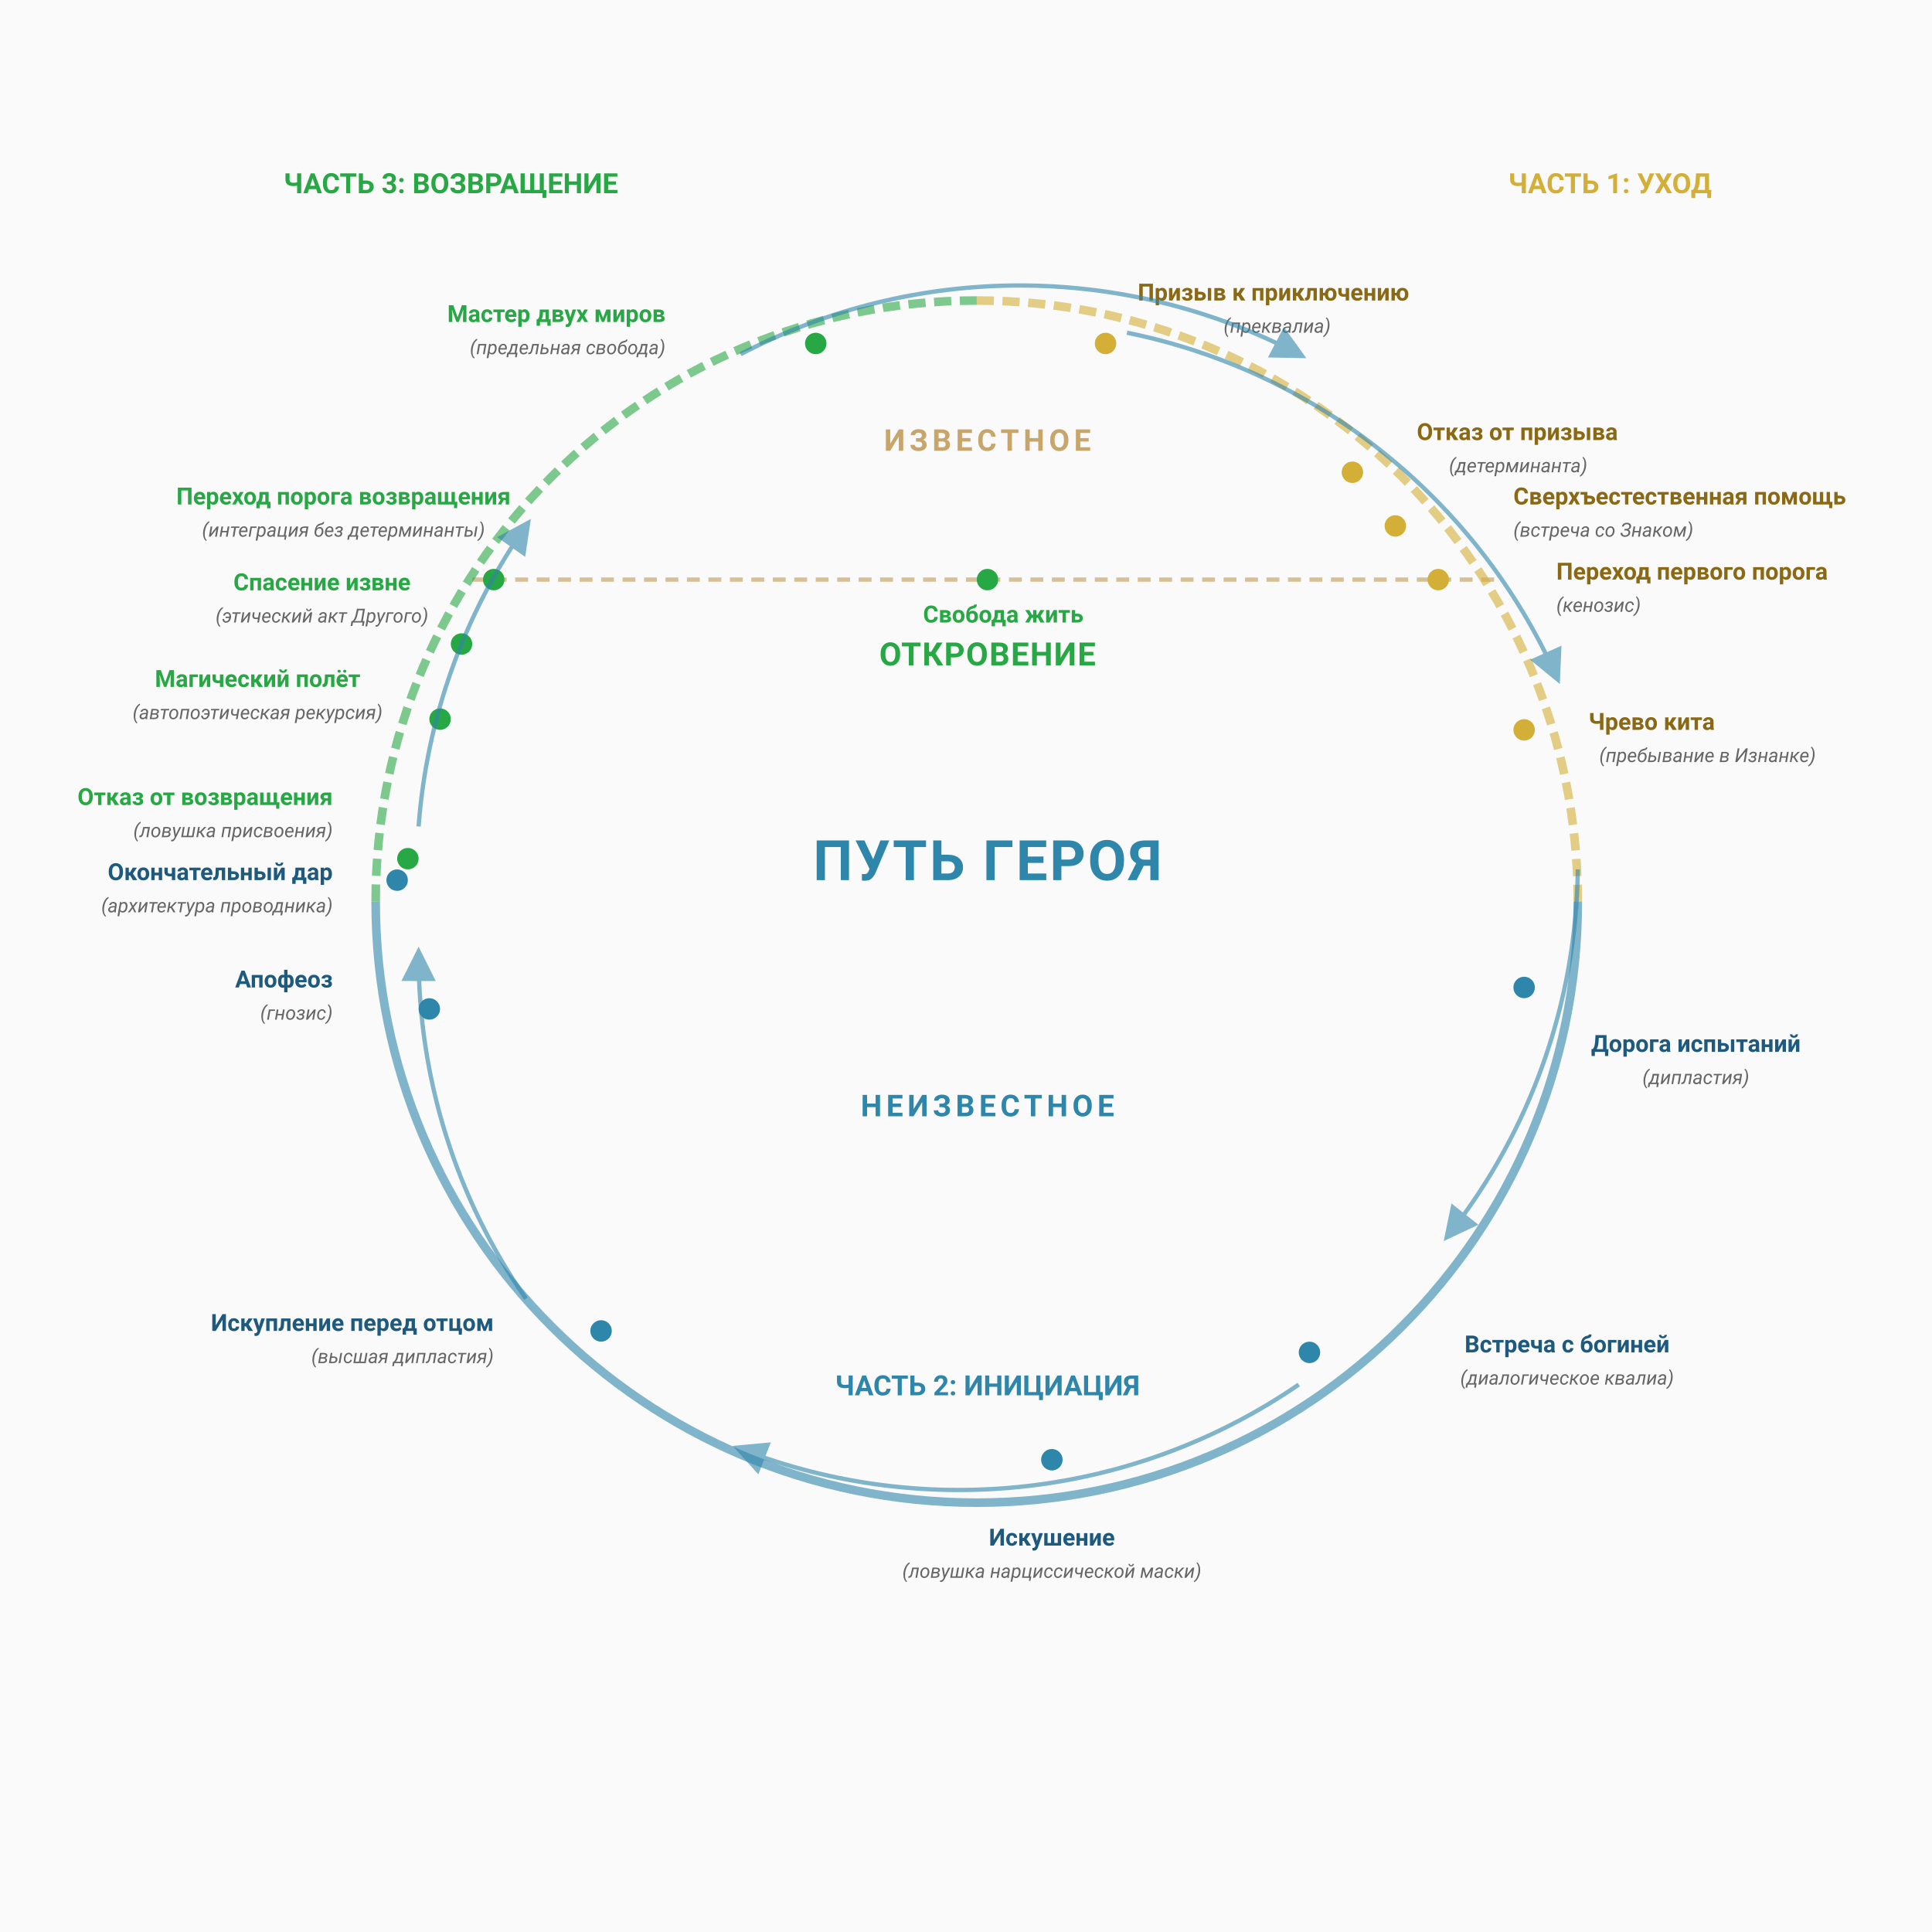
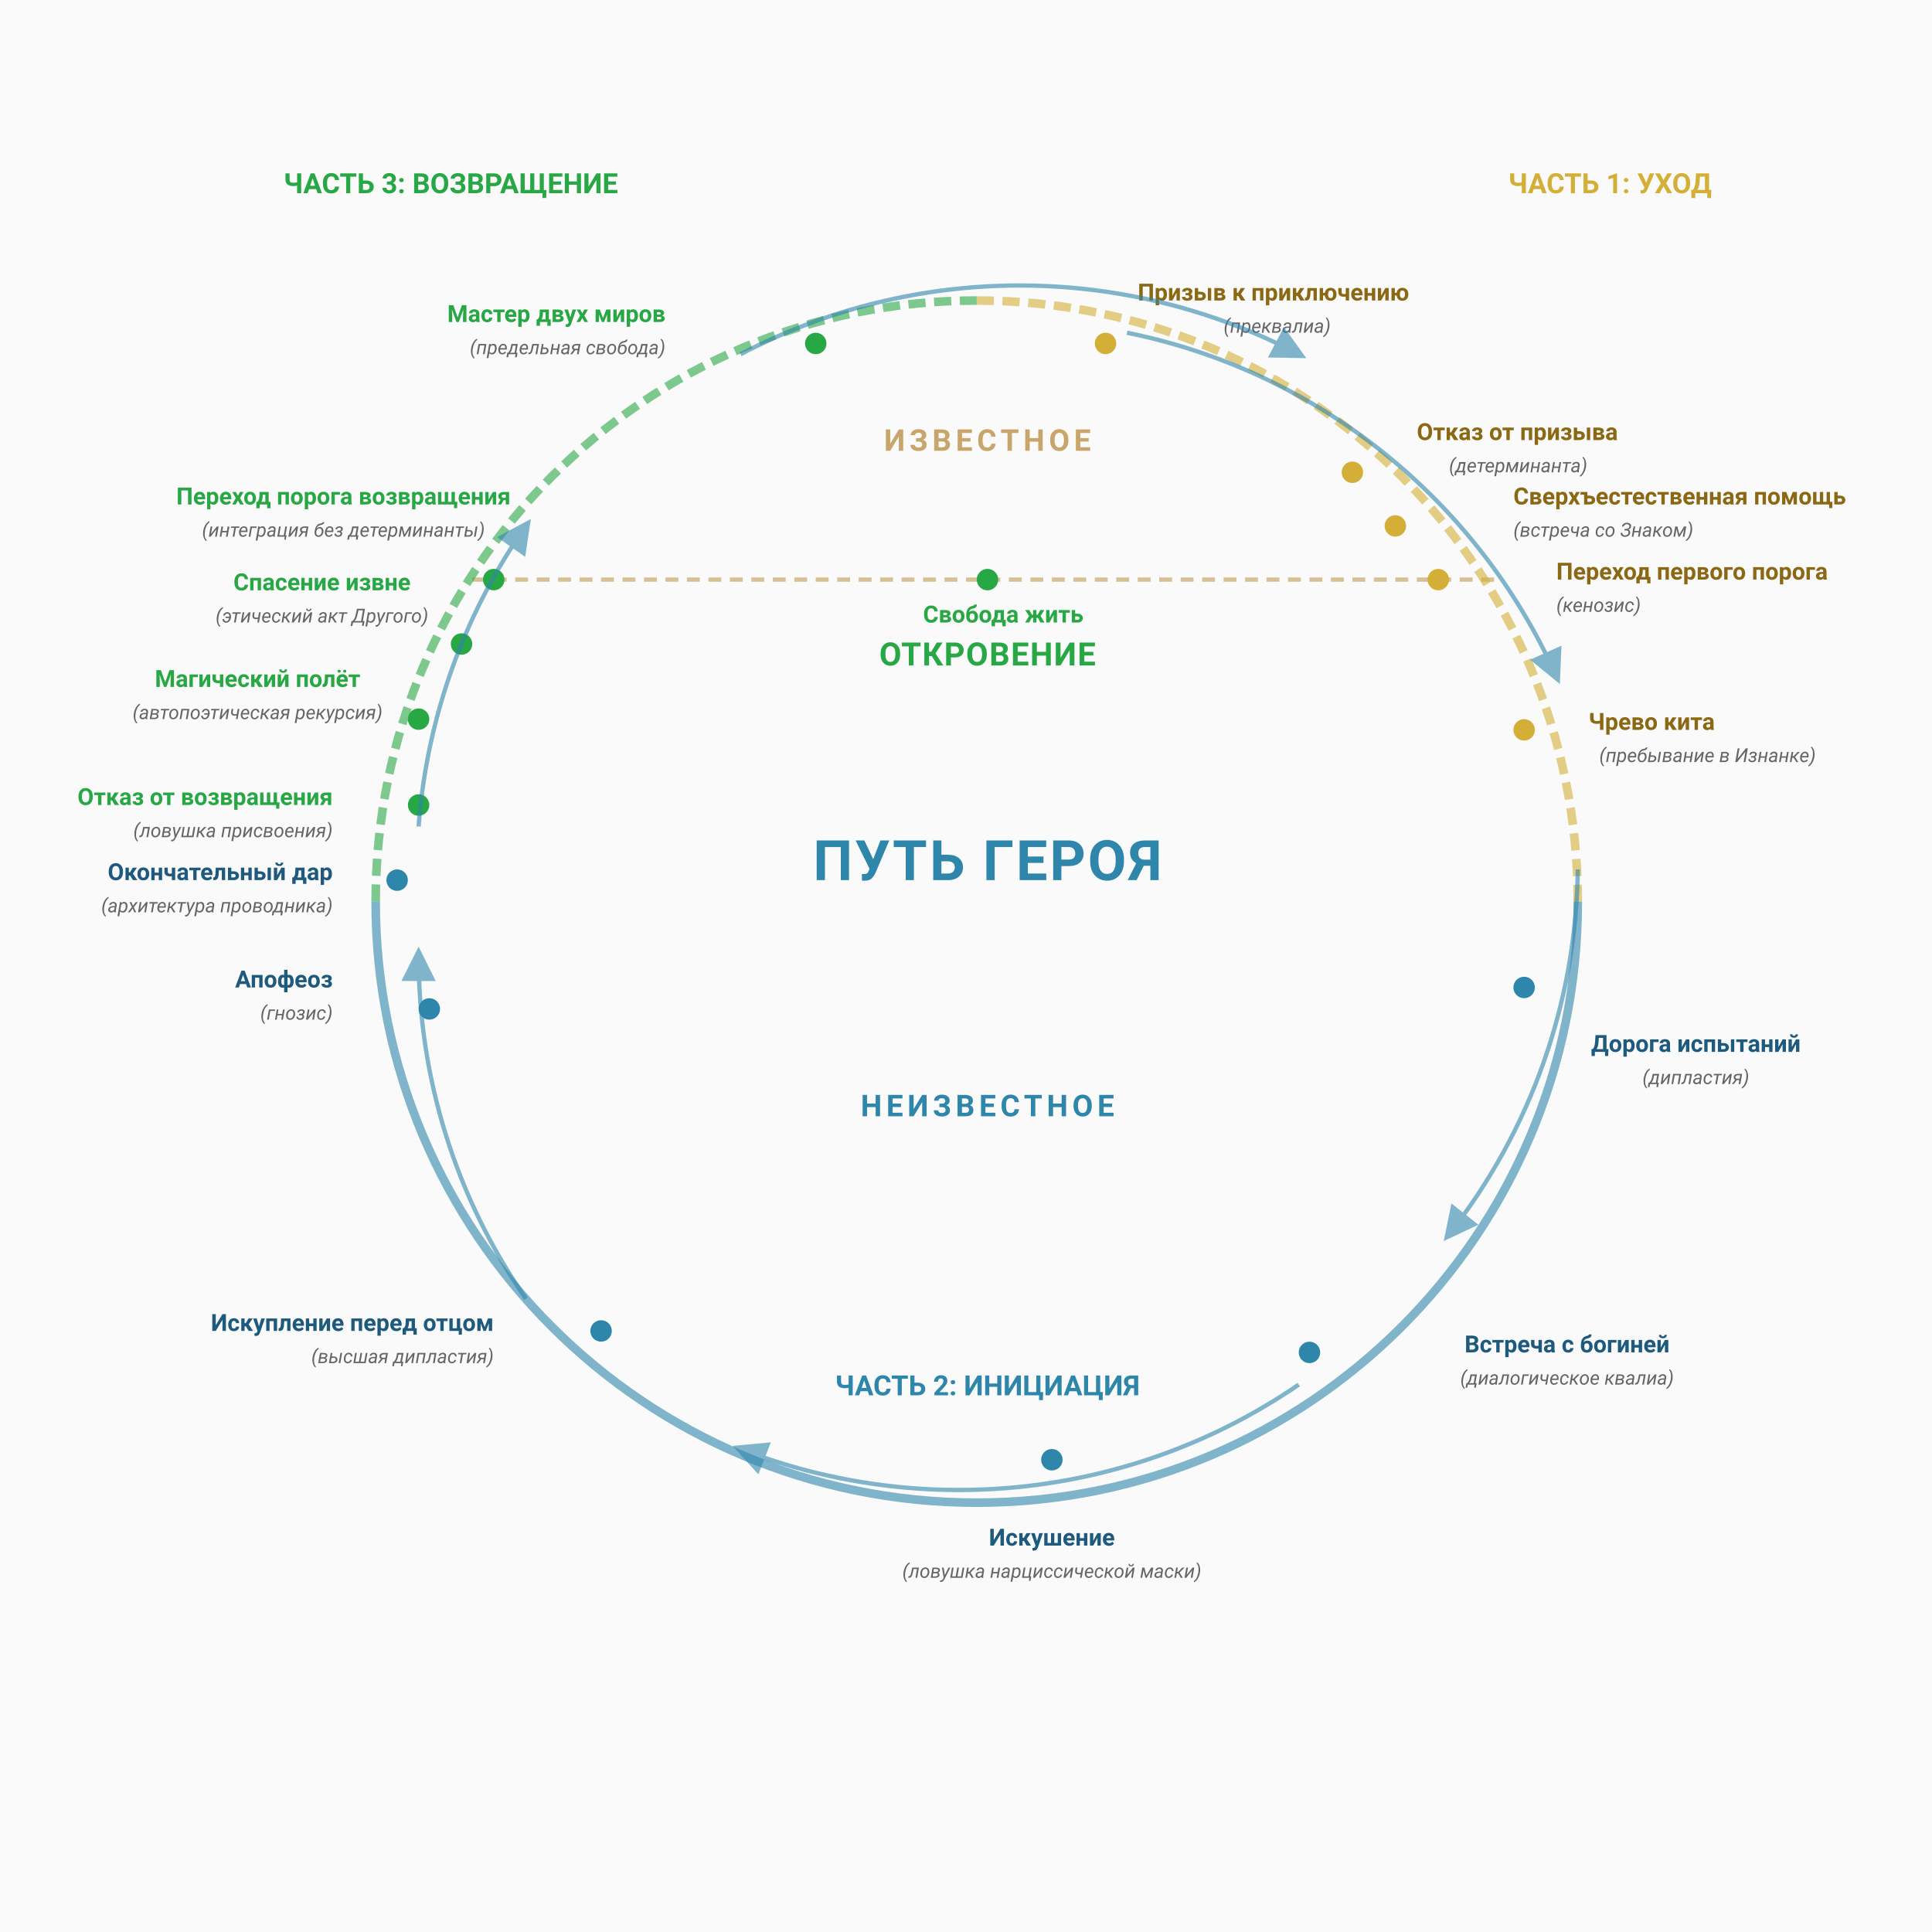
<svg xmlns="http://www.w3.org/2000/svg" viewBox="0 0 900 900" width="900" height="900">
  <defs>
    <marker id="arrow" markerWidth="8" markerHeight="8" refX="6" refY="4" orient="auto">
      <polygon points="0 0, 8 4, 0 8" fill="#2E86AB" />
    </marker>
  </defs>
  <rect width="100%" height="100%" fill="#FAFAFA" />
  <g transform="translate(30, 0)">
    <line x1="190" y1="270" x2="668" y2="270" stroke="#C8A66B" stroke-width="2" stroke-dasharray="6,4" opacity="0.7" />
    <g text-anchor="middle" font-family="system-ui, -apple-system, 'Segoe UI', Roboto, sans-serif">
      <text x="430" y="410" font-size="26" font-weight="bold" fill="#2E86AB" letter-spacing="1">ПУТЬ ГЕРОЯ</text>
      <text x="430" y="310" font-size="15" font-weight="600" fill="#28A745" letter-spacing="0.5">ОТКРОВЕНИЕ</text>
      <text x="430" y="210" font-size="14" font-weight="bold" fill="#C8A66B" letter-spacing="2">ИЗВЕСТНОЕ</text>
      <text x="430" y="520" font-size="14" font-weight="bold" fill="#2E86AB" letter-spacing="2">НЕИЗВЕСТНОЕ</text>
    </g>
    <path d="M 425 140 A 280 280 0 0 1 705 420" fill="none" stroke="#D4AF37" stroke-width="4" opacity="0.6" stroke-dasharray="8,4" />
    <path d="M 705 420 A 280 280 0 0 1 145 420" fill="none" stroke="#2E86AB" stroke-width="4" opacity="0.6" />
    <path d="M 145 420 A 280 280 0 0 1 425 140" fill="none" stroke="#28A745" stroke-width="4" opacity="0.6" stroke-dasharray="8,4" />
    <g id="departure" font-family="system-ui, -apple-system, 'Segoe UI', Roboto, sans-serif" font-size="11" font-weight="600" fill="#8B6914">
      <g id="stage-call">
        <circle cx="485" cy="160" r="5" fill="#D4AF37" />
        <text x="500" y="140" text-anchor="start">Призыв к приключению</text>
        <text x="540" y="155" text-anchor="start" font-size="9" font-weight="normal" font-style="italic" fill="#666">(преквалиа)</text>
      </g>
      <g id="stage-refusal">
        <circle cx="600" cy="220" r="5" fill="#D4AF37" />
        <text x="630" y="205" text-anchor="start">Отказ от призыва</text>
        <text x="645" y="220" text-anchor="start" font-size="9" font-weight="normal" font-style="italic" fill="#666">(детерминанта)</text>
      </g>
      <g id="stage-help">
        <circle cx="620" cy="245" r="5" fill="#D4AF37" />
        <text x="675" y="235" text-anchor="start">Сверхъестественная помощь</text>
        <text x="675" y="250" text-anchor="start" font-size="9" font-weight="normal" font-style="italic" fill="#666">(встреча со Знаком)</text>
      </g>
      <g id="stage-threshold">
        <circle cx="640" cy="270" r="5" fill="#D4AF37" />
        <text x="695" y="270" text-anchor="start">Переход первого порога</text>
        <text x="695" y="285" text-anchor="start" font-size="9" font-weight="normal" font-style="italic" fill="#666">(кенозис)</text>
      </g>
      <g id="stage-whale">
        <circle cx="680" cy="340" r="5" fill="#D4AF37" />
        <text x="710" y="340" text-anchor="start">Чрево кита</text>
        <text x="715" y="355" text-anchor="start" font-size="9" font-weight="normal" font-style="italic" fill="#666">(пребывание в Изнанке)</text>
      </g>
    </g>
    <g id="initiation" font-family="system-ui, -apple-system, 'Segoe UI', Roboto, sans-serif" font-size="11" font-weight="600" fill="#1E5A7E">
      <g id="stage-trials">
        <circle cx="680" cy="460" r="5" fill="#2E86AB" />
        <text x="760" y="490" text-anchor="middle">Дорога испытаний</text>
        <text x="760" y="505" text-anchor="middle" font-size="9" font-weight="normal" font-style="italic" fill="#666">(дипластия)</text>
      </g>
      <g id="stage-goddess">
        <circle cx="580" cy="630" r="5" fill="#2E86AB" />
        <text x="700" y="630" text-anchor="middle">Встреча с богиней</text>
        <text x="700" y="645" text-anchor="middle" font-size="9" font-weight="normal" font-style="italic" fill="#666">(диалогическое квалиа)</text>
      </g>
      <g id="stage-temptation">
        <circle cx="460" cy="680" r="5" fill="#2E86AB" />
        <text x="460" y="720" text-anchor="middle">Искушение</text>
        <text x="460" y="735" text-anchor="middle" font-size="9" font-weight="normal" font-style="italic" fill="#666">(ловушка нарциссической маски)</text>
      </g>
      <g id="stage-father">
        <circle cx="250" cy="620" r="5" fill="#2E86AB" />
        <text x="200" y="620" text-anchor="end">Искупление перед отцом</text>
        <text x="200" y="635" text-anchor="end" font-size="9" font-weight="normal" font-style="italic" fill="#666">(высшая дипластия)</text>
      </g>
      <g id="stage-apotheosis">
        <circle cx="170" cy="470" r="5" fill="#2E86AB" />
        <text x="125" y="460" text-anchor="end">Апофеоз</text>
        <text x="125" y="475" text-anchor="end" font-size="9" font-weight="normal" font-style="italic" fill="#666">(гнозис)</text>
      </g>
      <g id="stage-gift">
        <circle cx="155" cy="410" r="5" fill="#2E86AB" />
        <text x="125" y="410" text-anchor="end">Окончательный дар</text>
        <text x="125" y="425" text-anchor="end" font-size="9" font-weight="normal" font-style="italic" fill="#666">(архитектура проводника)</text>
      </g>
    </g>
    <g id="return" font-family="system-ui, -apple-system, 'Segoe UI', Roboto, sans-serif" font-size="11" font-weight="600" fill="#28A745">
      <g id="stage-refusal-return">
-         <circle cx="160" cy="400" r="5" fill="#28A745" />
+         <circle cx="165" cy="375" r="5" fill="#28A745" />
        <text x="125" y="375" text-anchor="end">Отказ от возвращения</text>
        <text x="125" y="390" text-anchor="end" font-size="9" font-weight="normal" font-style="italic" fill="#666">(ловушка присвоения)</text>
      </g>
      <g id="stage-flight">
-         <circle cx="175" cy="335" r="5" fill="#28A745" />
+         <circle cx="165" cy="335" r="5" fill="#28A745" />
        <text x="90" y="320" text-anchor="middle">Магический полёт</text>
        <text x="90" y="335" text-anchor="middle" font-size="9" font-weight="normal" font-style="italic" fill="#666">(автопоэтическая рекурсия)</text>
      </g>
      <g id="stage-rescue">
        <circle cx="185" cy="300" r="5" fill="#28A745" />
        <text x="120" y="275" text-anchor="middle">Спасение извне</text>
        <text x="120" y="290" text-anchor="middle" font-size="9" font-weight="normal" font-style="italic" fill="#666">(этический акт Другого)</text>
      </g>
      <g id="stage-return-threshold">
        <circle cx="200" cy="270" r="5" fill="#28A745" />
        <text x="130" y="235" text-anchor="middle">Переход порога возвращения</text>
        <text x="130" y="250" text-anchor="middle" font-size="9" font-weight="normal" font-style="italic" fill="#666">(интеграция без детерминанты)</text>
      </g>
      <g id="stage-master">
        <circle cx="350" cy="160" r="5" fill="#28A745" />
        <text x="280" y="150" text-anchor="end">Мастер двух миров</text>
        <text x="280" y="165" text-anchor="end" font-size="9" font-weight="normal" font-style="italic" fill="#666">(предельная свобода)</text>
      </g>
      <g id="stage-freedom">
        <circle cx="430" cy="270" r="5" fill="#28A745" />
        <text x="400" y="290" text-anchor="start">Свобода жить</text>
      </g>
    </g>
    <g font-family="system-ui, -apple-system, 'Segoe UI', Roboto, sans-serif" font-size="13" font-weight="bold">
      <text x="720" y="90" fill="#D4AF37" text-anchor="middle">ЧАСТЬ 1: УХОД</text>
      <text x="430" y="650" fill="#2E86AB" text-anchor="middle">ЧАСТЬ 2: ИНИЦИАЦИЯ</text>
      <text x="180" y="90" fill="#28A745" text-anchor="middle">ЧАСТЬ 3: ВОЗВРАЩЕНИЕ</text>
    </g>
    <g fill="none" stroke="#2E86AB" stroke-width="2" marker-end="url(#arrow)" opacity="0.6">
      <path d="M 495 155 A 280 280 0 0 1 695 315" />
      <path d="M 315 165 A 280 280 0 0 1 575 165" />
      <path d="M 165 385 A 280 280 0 0 1 215 245" />
      <path d="M 705 405 A 280 280 0 0 1 645 575" />
      <path d="M 575 645 A 280 280 0 0 1 315 675" />
      <path d="M 215 605 A 280 280 0 0 1 165 445" />
    </g>
  </g>
</svg>
